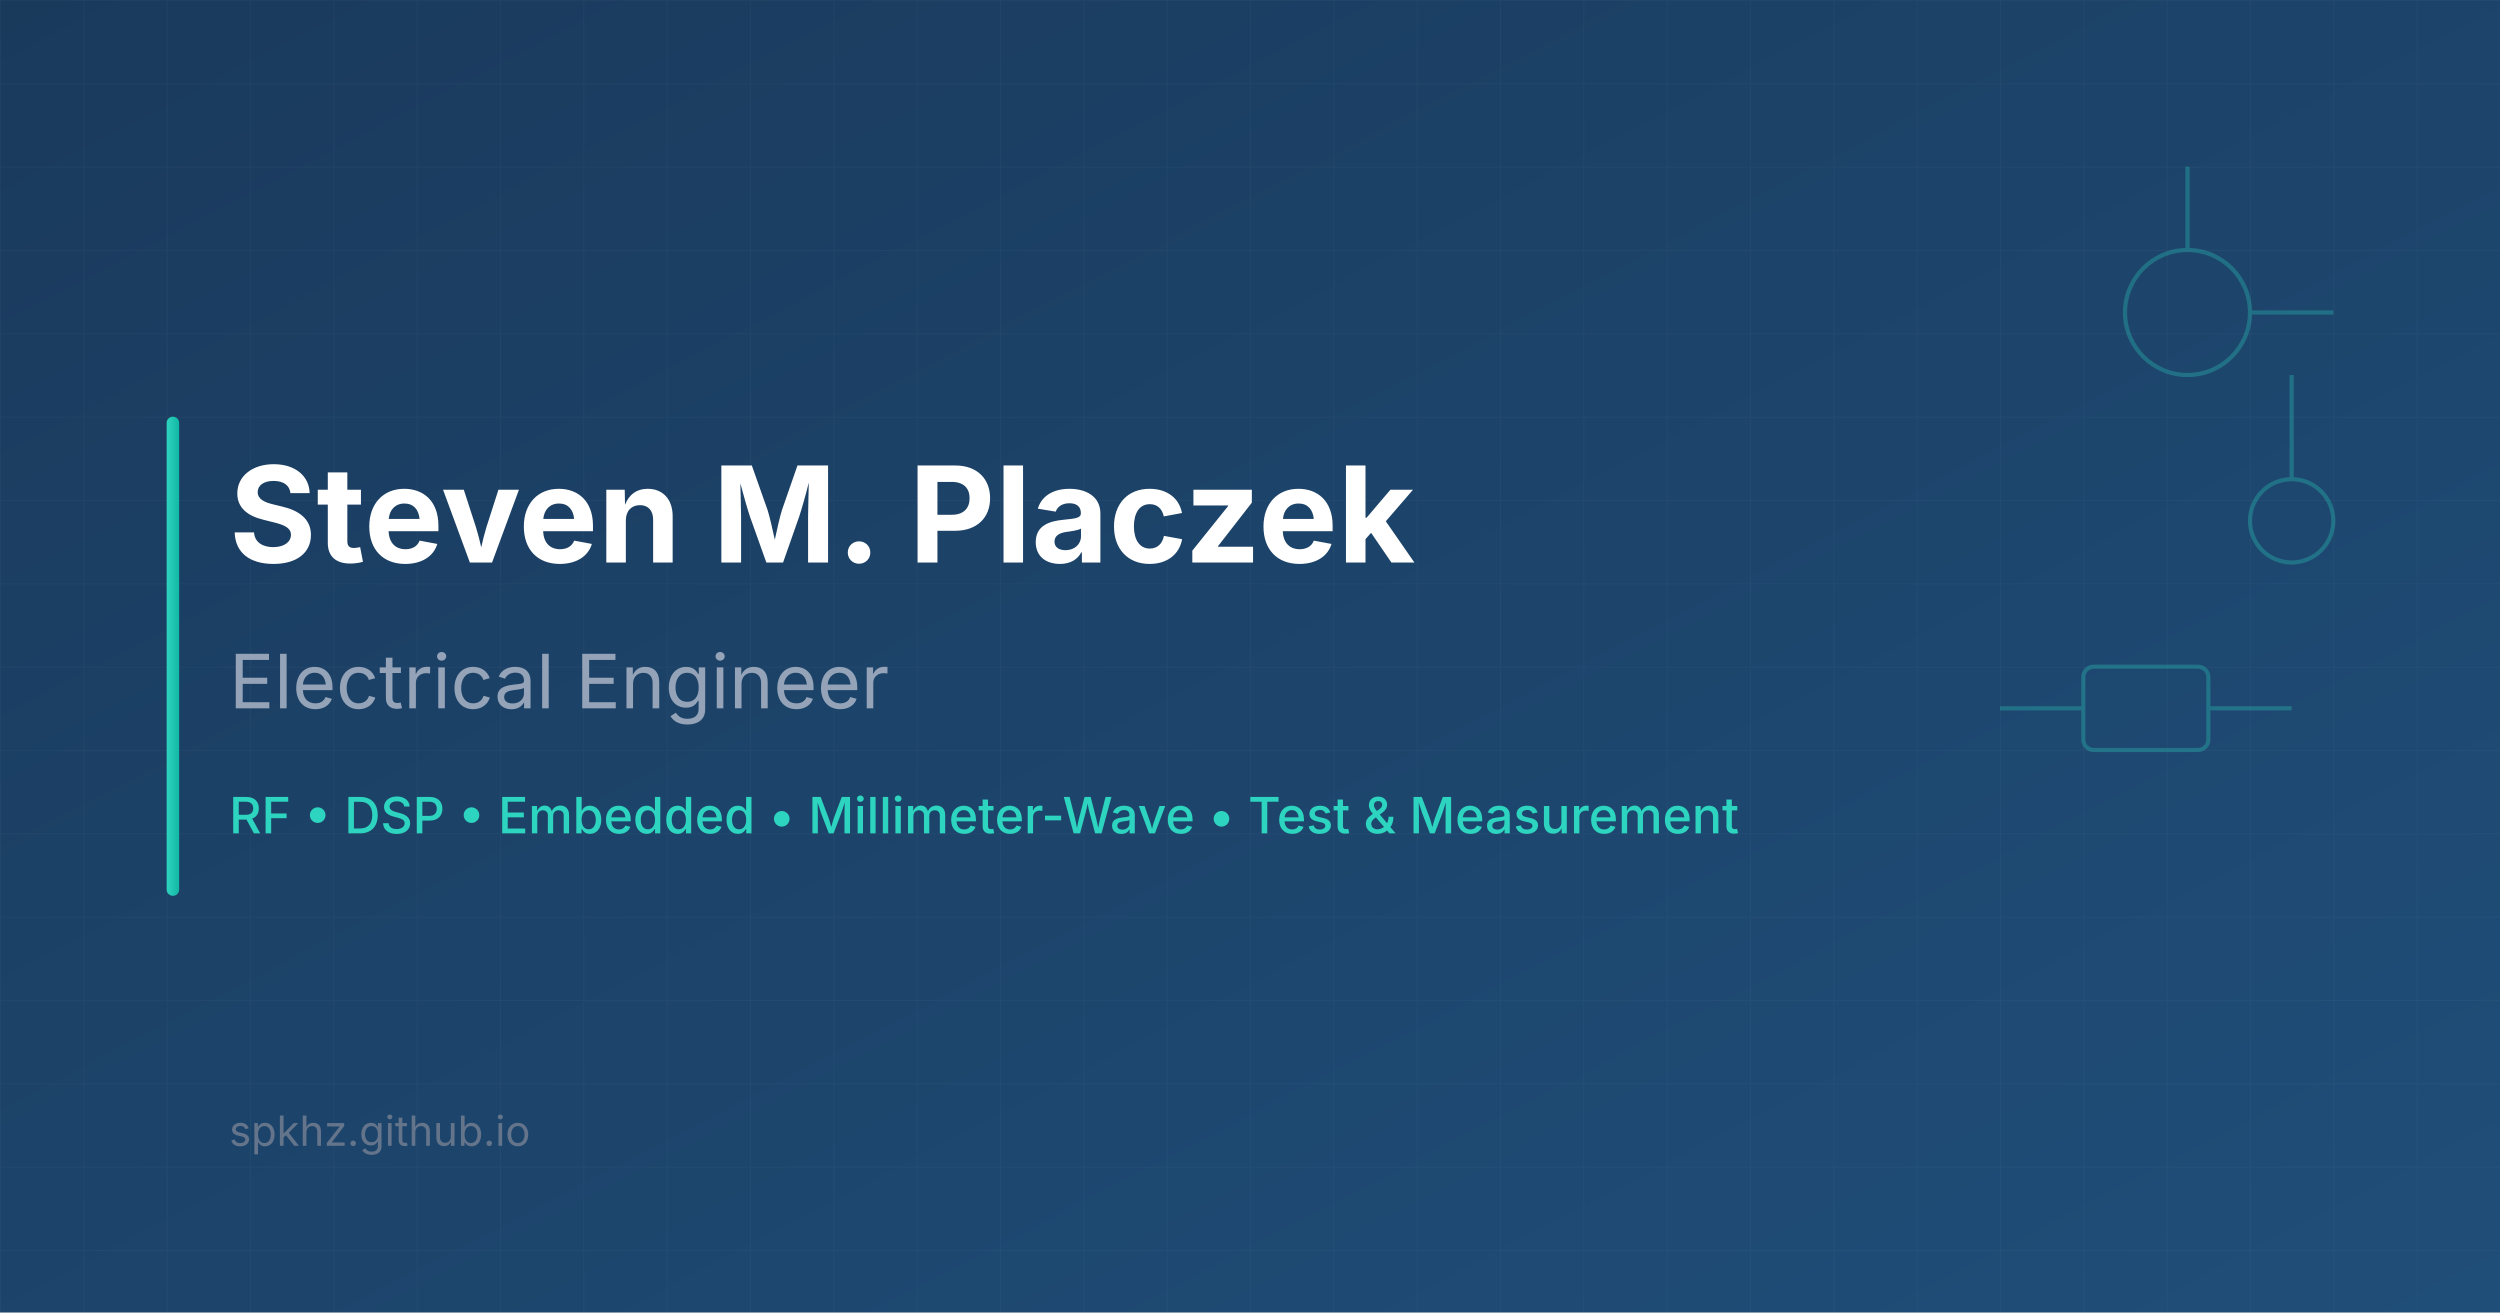
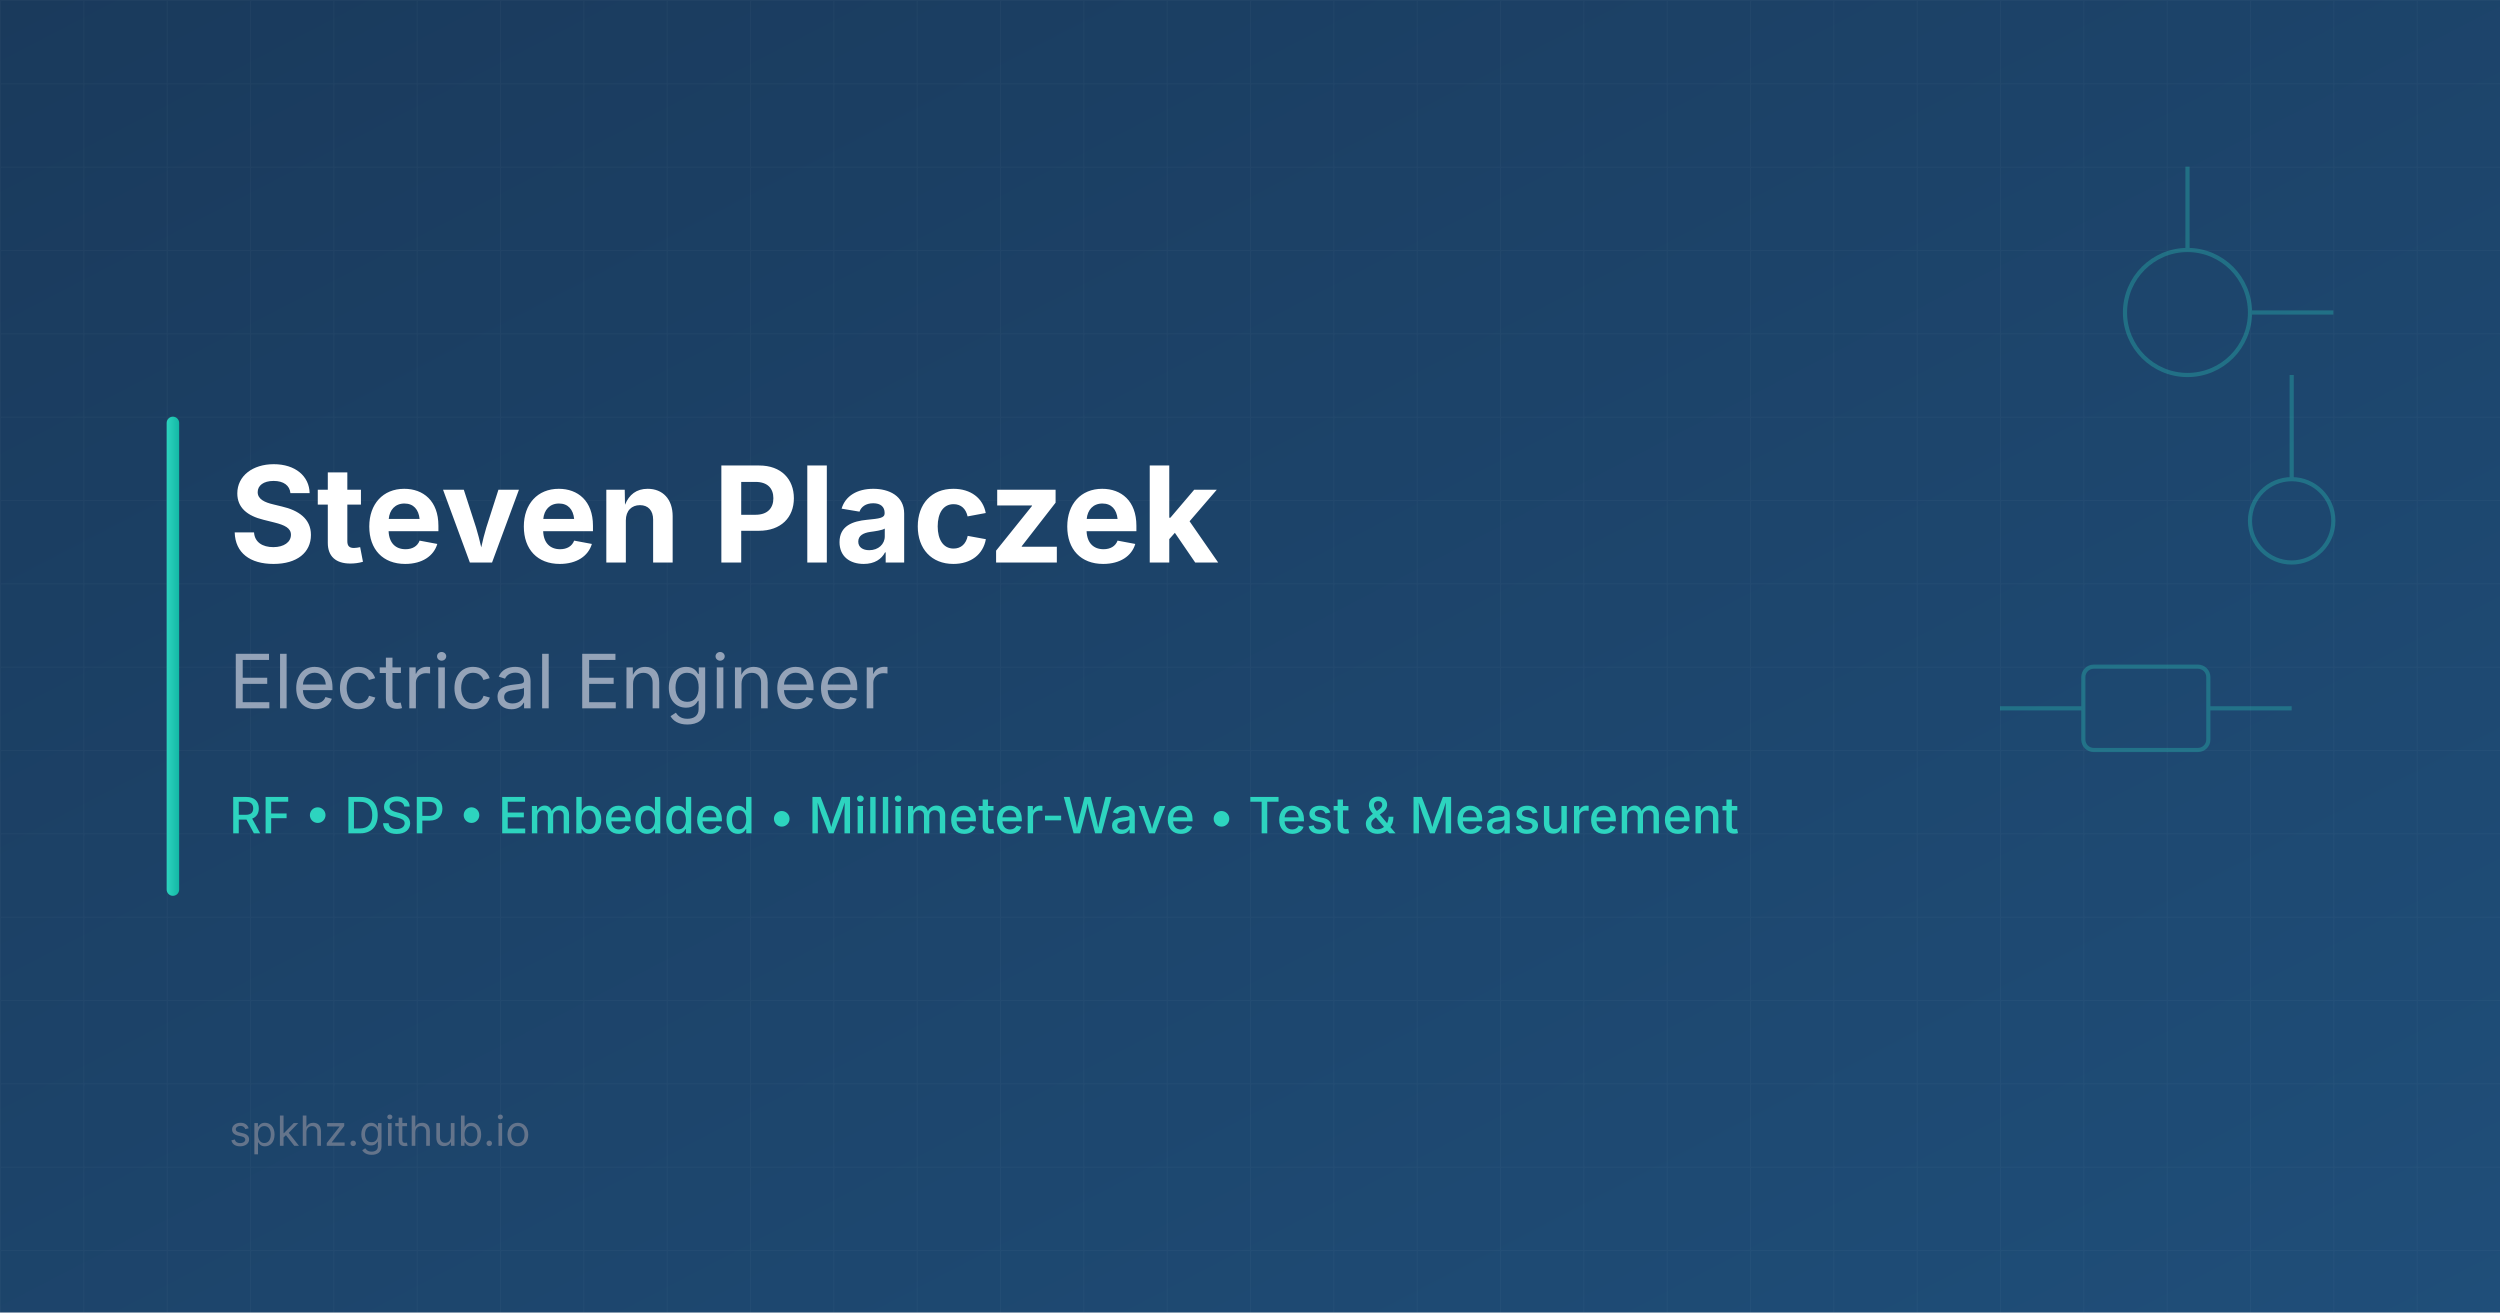
<svg xmlns="http://www.w3.org/2000/svg" viewBox="0 0 1200 630" width="1200" height="630">
  <defs>
    <linearGradient id="bgGradient" x1="0%" y1="0%" x2="100%" y2="100%">
      <stop offset="0%" style="stop-color:#1a3a5c" />
      <stop offset="100%" style="stop-color:#1f4e79" />
    </linearGradient>
    <linearGradient id="accentGradient" x1="0%" y1="0%" x2="100%" y2="0%">
      <stop offset="0%" style="stop-color:#2dd4bf" />
      <stop offset="100%" style="stop-color:#14b8a6" />
    </linearGradient>
  </defs>
  <rect width="1200" height="630" fill="url(#bgGradient)" />
  <pattern id="grid" width="40" height="40" patternUnits="userSpaceOnUse">
    <path d="M 40 0 L 0 0 0 40" fill="none" stroke="rgba(255,255,255,0.03)" stroke-width="1" />
  </pattern>
  <rect width="1200" height="630" fill="url(#grid)" />
  <rect x="80" y="200" width="6" height="230" fill="url(#accentGradient)" rx="3" />
  <text x="110" y="270" font-family="system-ui, -apple-system, sans-serif" font-size="64" font-weight="700" fill="#ffffff">
-     Steven M. Placzek
+     Steven Placzek
  </text>
  <text x="110" y="340" font-family="system-ui, -apple-system, sans-serif" font-size="36" font-weight="400" fill="#94a3b8">
    Electrical Engineer
  </text>
  <text x="110" y="400" font-family="system-ui, -apple-system, sans-serif" font-size="24" font-weight="500" fill="#2dd4bf">
    RF  •  DSP  •  Embedded  •  Millimeter-Wave  •  Test &amp; Measurement
  </text>
  <text x="110" y="550" font-family="system-ui, -apple-system, sans-serif" font-size="20" fill="#64748b">
    spkhz.github.io
  </text>
  <g stroke="#2dd4bf" stroke-width="2" fill="none" opacity="0.3">
    <circle cx="1050" cy="150" r="30" />
    <line x1="1050" y1="120" x2="1050" y2="80" />
    <line x1="1080" y1="150" x2="1120" y2="150" />
    <circle cx="1100" cy="250" r="20" />
    <line x1="1100" y1="230" x2="1100" y2="180" />
    <rect x="1000" y="320" width="60" height="40" rx="5" />
    <line x1="1060" y1="340" x2="1100" y2="340" />
    <line x1="1000" y1="340" x2="960" y2="340" />
  </g>
</svg>
